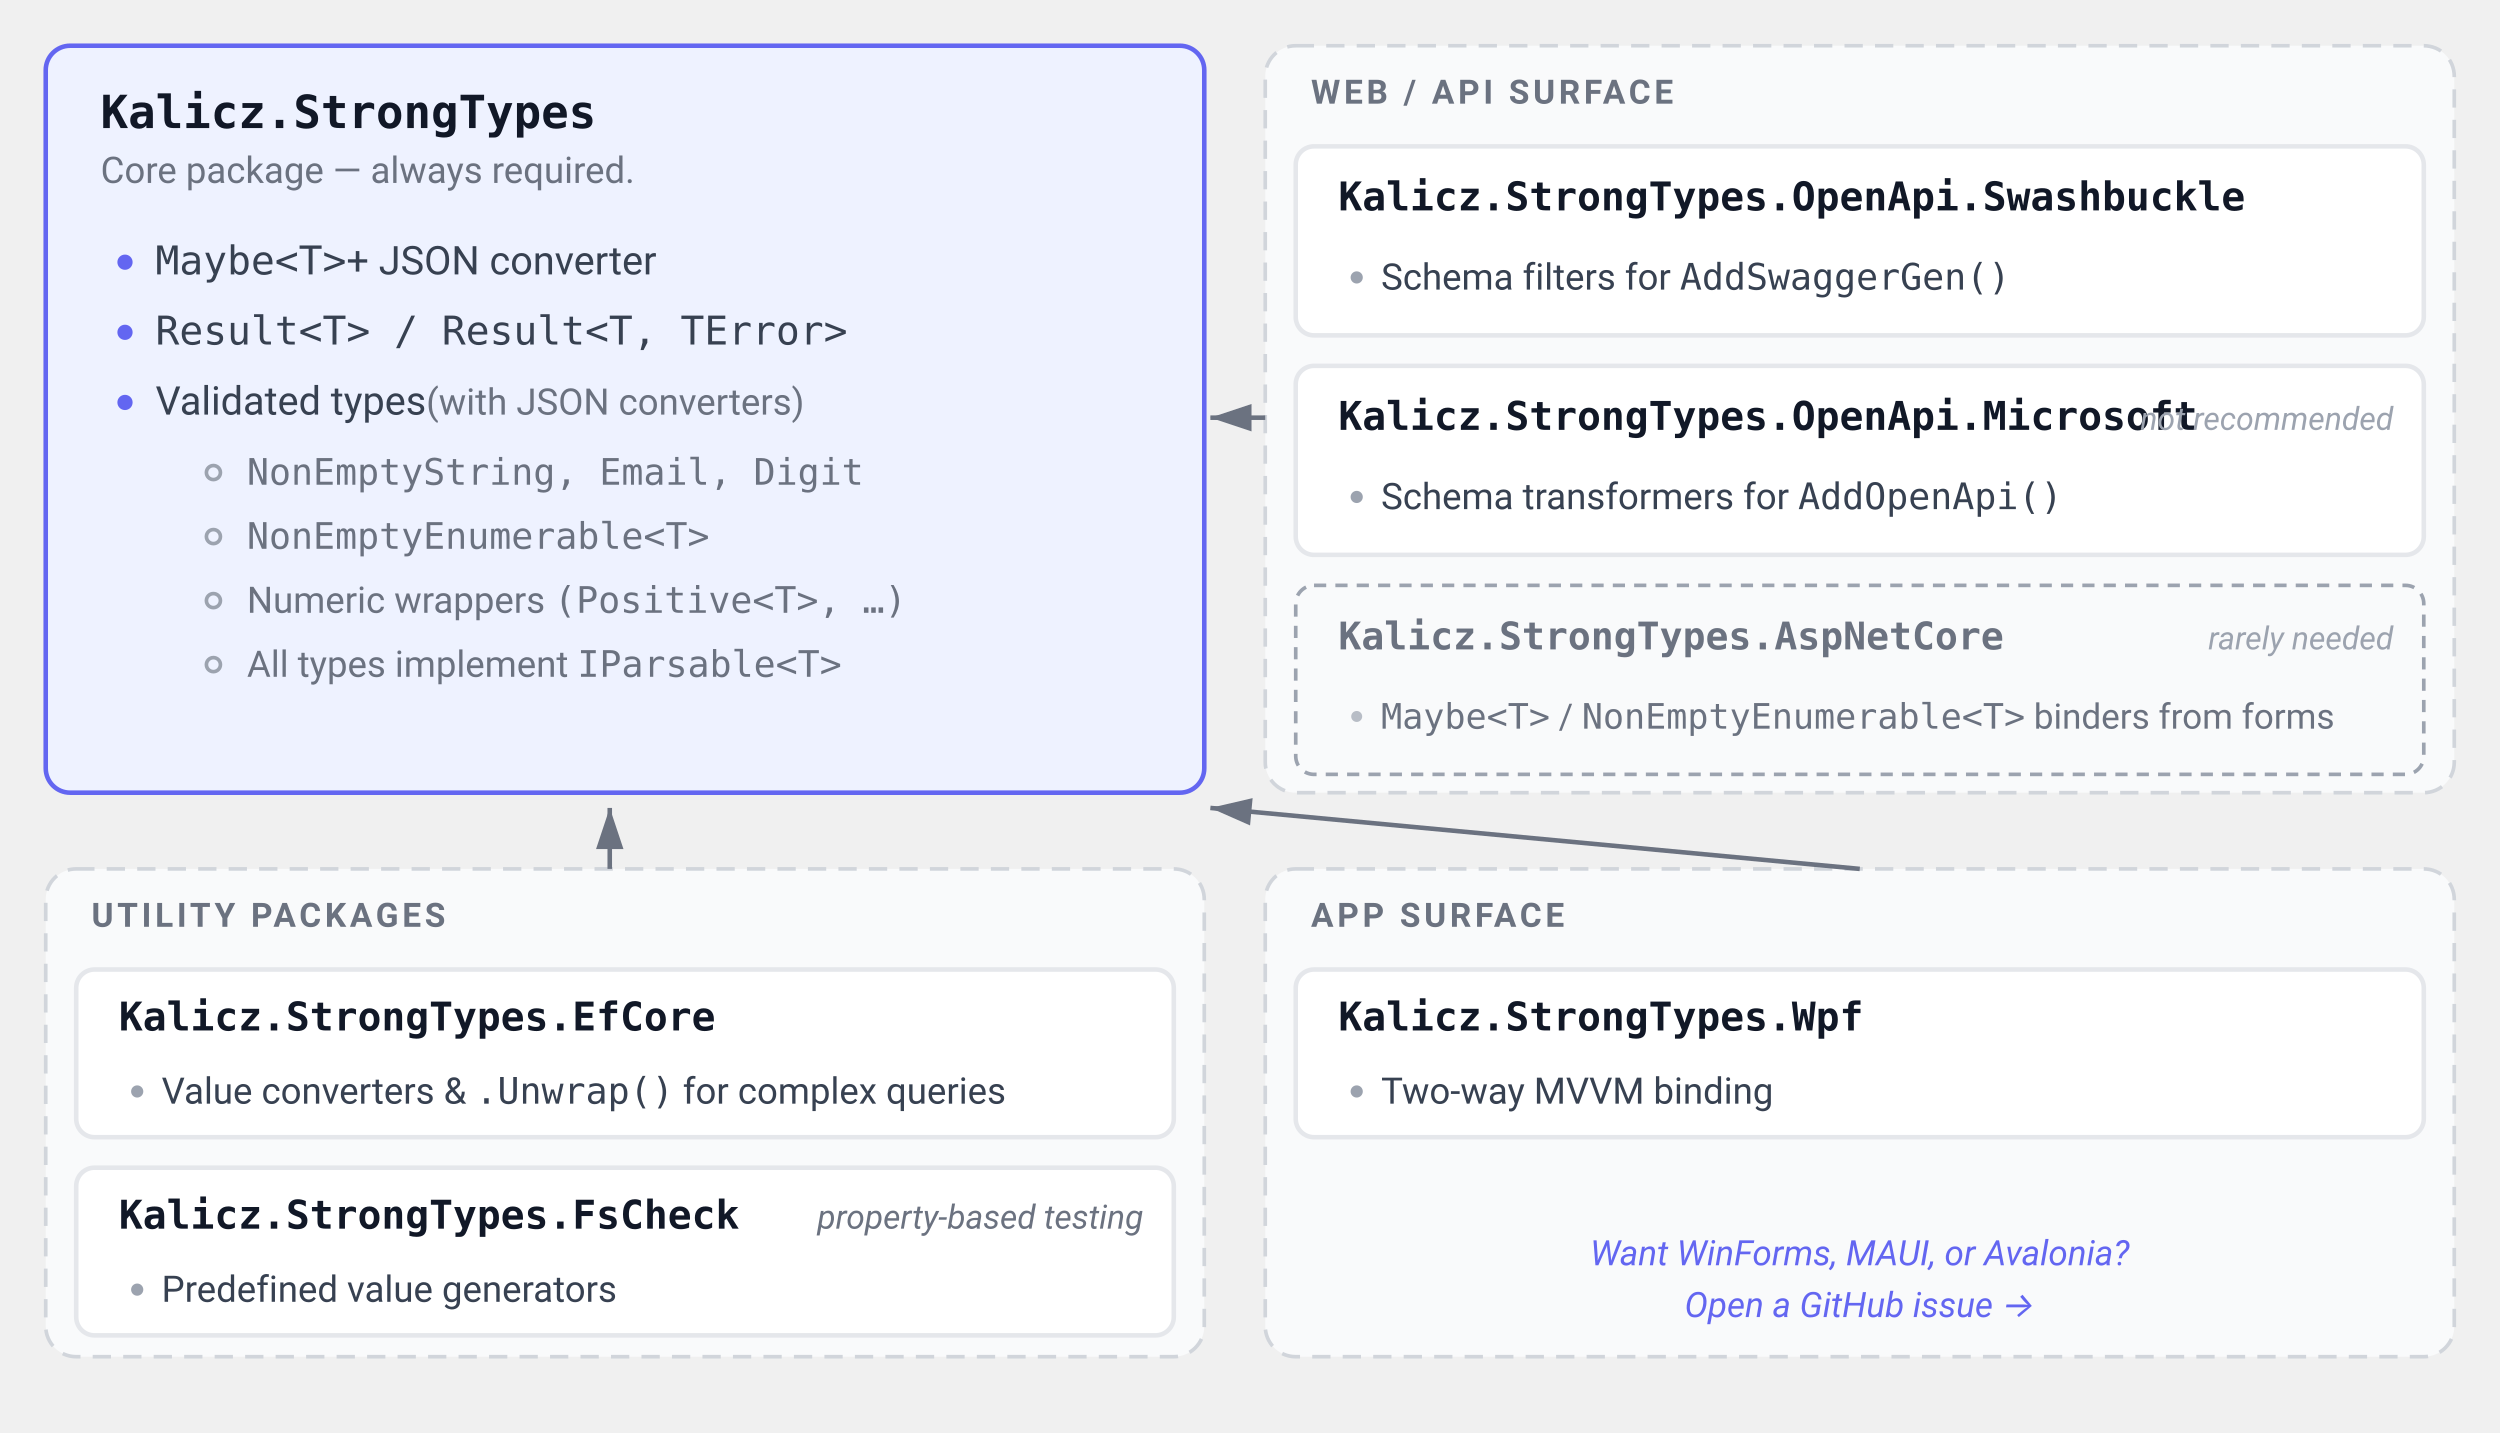
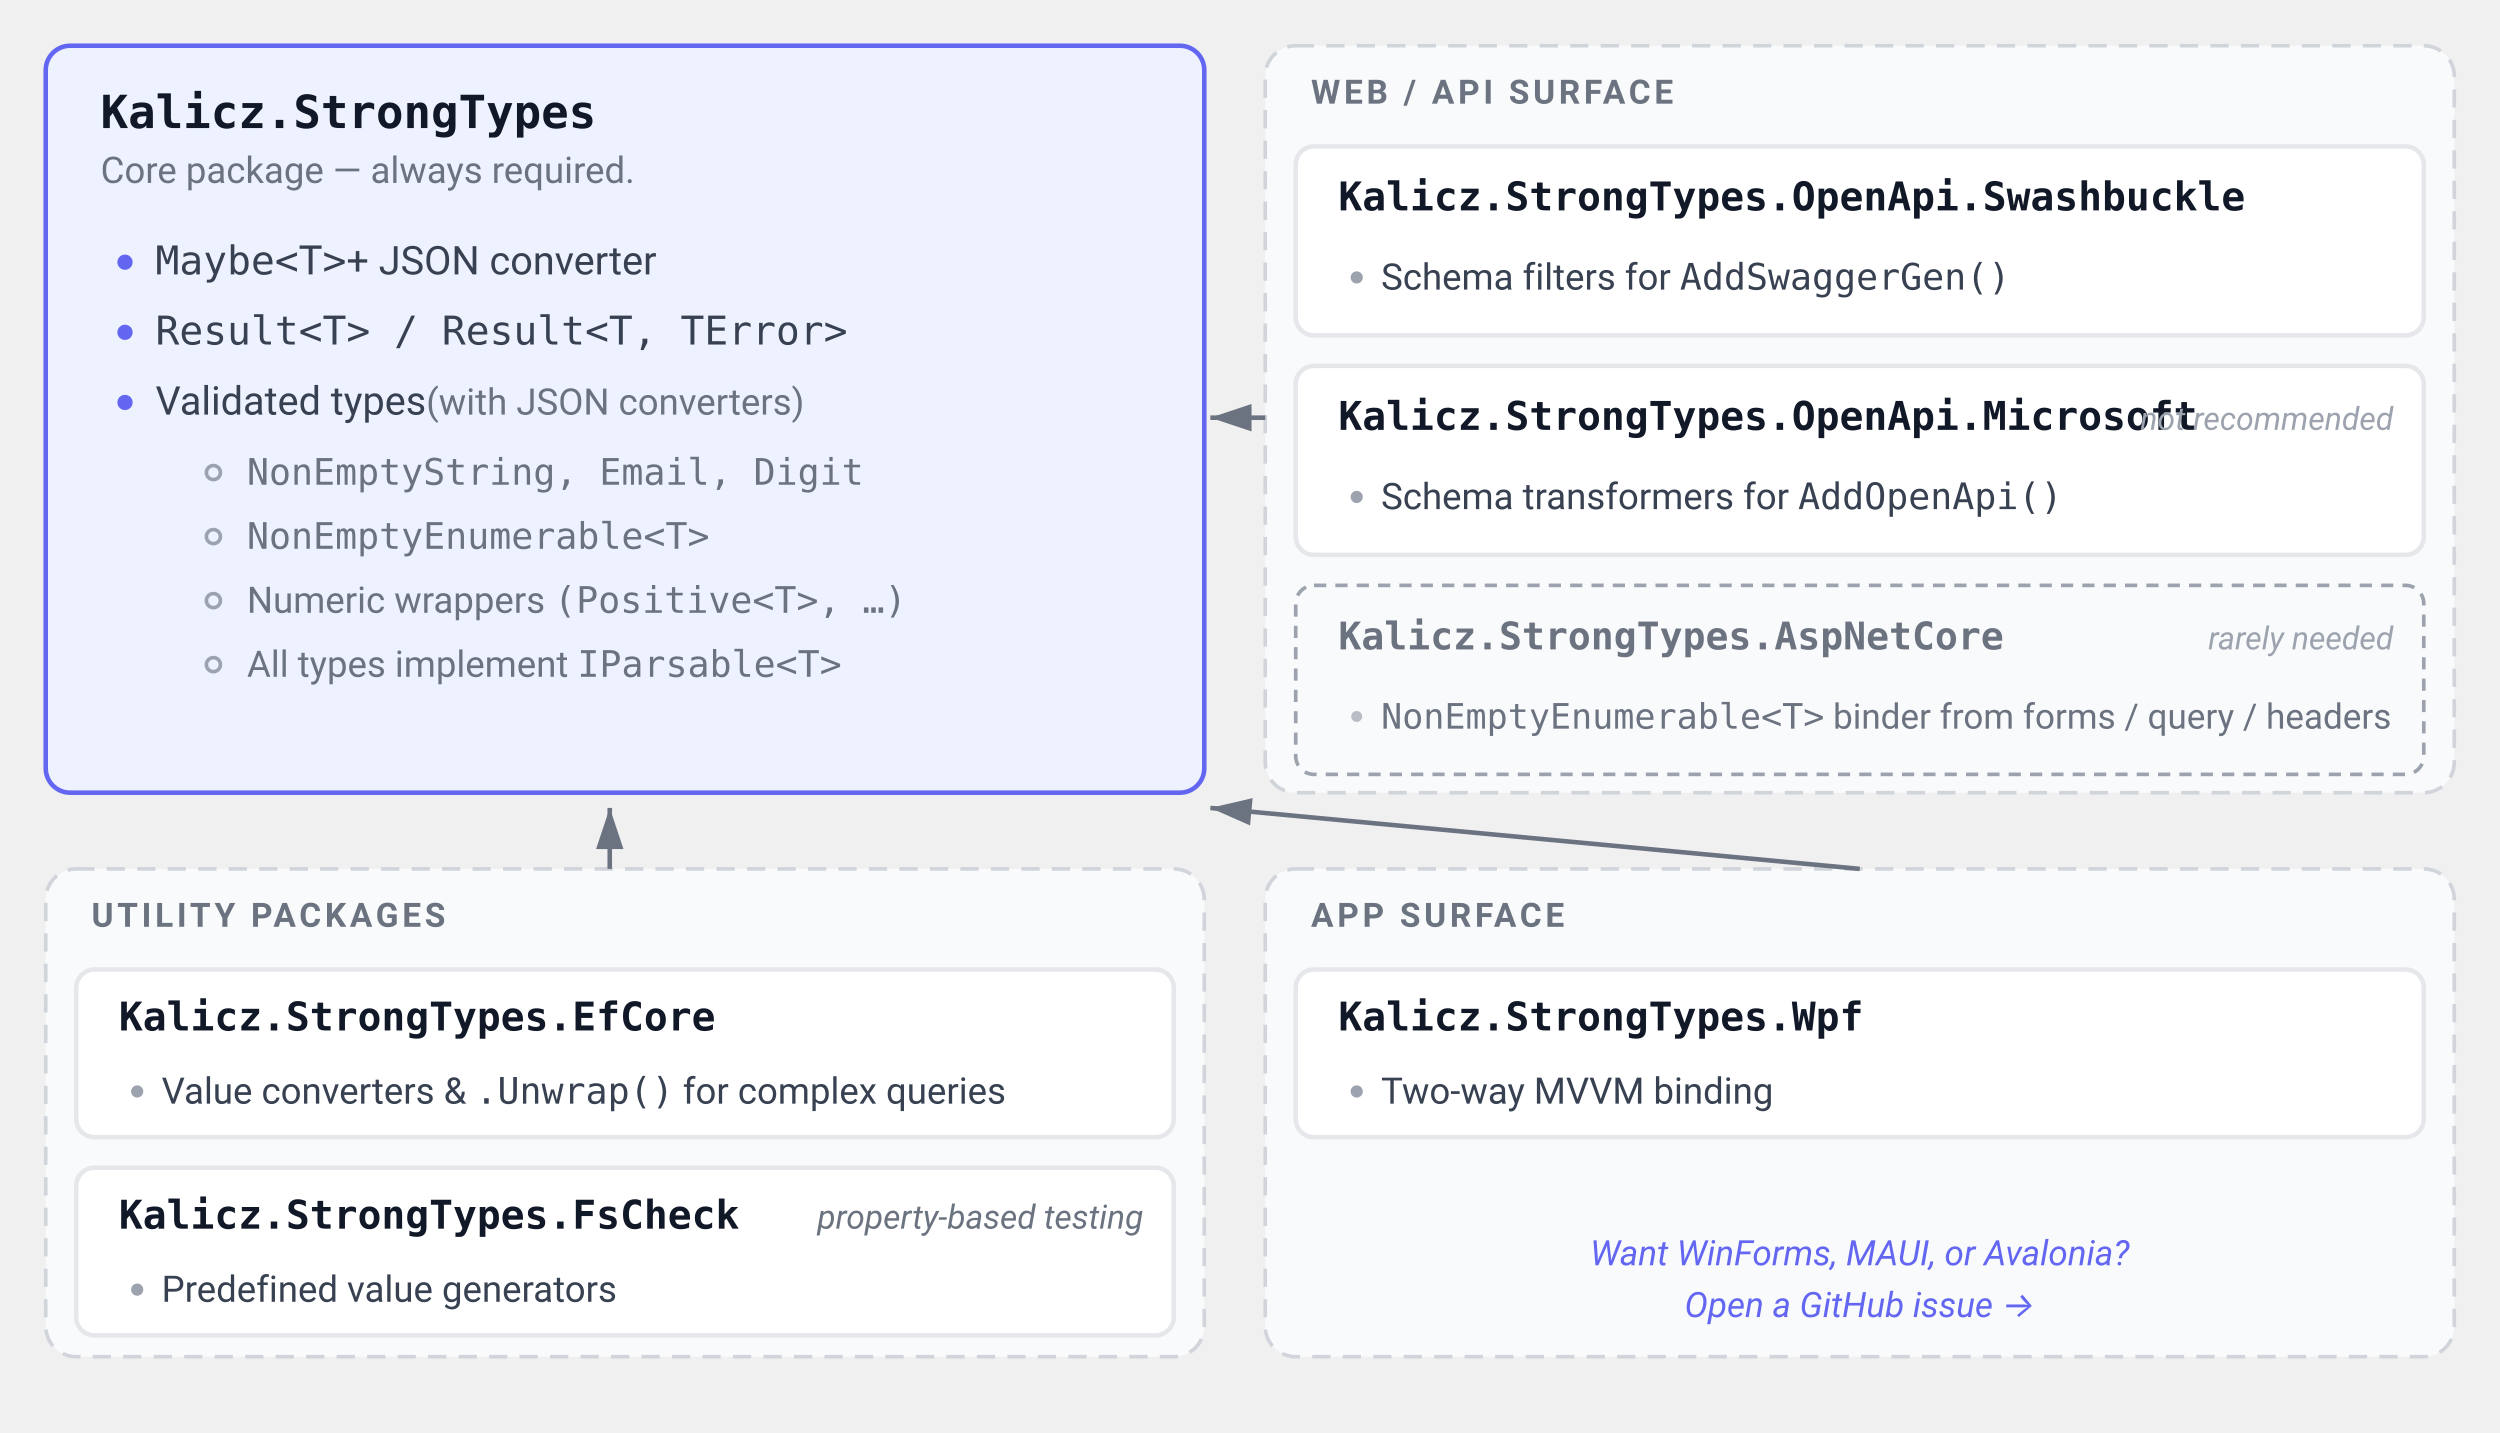
<svg xmlns="http://www.w3.org/2000/svg" class="dark" viewBox="0 0 820 470" role="img" aria-label="StrongTypes NuGet package layout">
  <style>
    .core-title   { font: 700 15px ui-monospace, SFMono-Regular, 'SF Mono', Menlo, Consolas, monospace; fill: #111827; }
    .card-title   { font: 600 13px ui-monospace, SFMono-Regular, 'SF Mono', Menlo, Consolas, monospace; fill: #111827; }
    .niche-title  { font: 600 12.5px ui-monospace, SFMono-Regular, 'SF Mono', Menlo, Consolas, monospace; fill: #6B7280; }
    .group-label  { font: 600 11px -apple-system, BlinkMacSystemFont, 'Segoe UI', Roboto, sans-serif; fill: #6B7280; letter-spacing: 1.2px; }

    .body         { font: 13px -apple-system, BlinkMacSystemFont, 'Segoe UI', Roboto, sans-serif; fill: #374151; }
    .body-mono    { font: 13px ui-monospace, SFMono-Regular, 'SF Mono', Menlo, Consolas, monospace; fill: #374151; }
    .sub-body     { font: 12px -apple-system, BlinkMacSystemFont, 'Segoe UI', Roboto, sans-serif; fill: #6B7280; }
    .sub-mono     { font: 12px ui-monospace, SFMono-Regular, 'SF Mono', Menlo, Consolas, monospace; fill: #6B7280; }
    .card-body    { font: 12px -apple-system, BlinkMacSystemFont, 'Segoe UI', Roboto, sans-serif; fill: #374151; }
    .niche-body   { font: 11.5px -apple-system, BlinkMacSystemFont, 'Segoe UI', Roboto, sans-serif; fill: #6B7280; }
    .niche-tag    { font: italic 10.5px -apple-system, BlinkMacSystemFont, 'Segoe UI', Roboto, sans-serif; fill: #9CA3AF; }
    .card-note    { font: italic 11px -apple-system, BlinkMacSystemFont, 'Segoe UI', Roboto, sans-serif; fill: #6B7280; }
    .cta-text     { font: italic 11.5px -apple-system, BlinkMacSystemFont, 'Segoe UI', Roboto, sans-serif; fill: #6366F1; }

    .bullet       { fill: #6366F1; }
    .sub-bullet   { fill: none; stroke: #9CA3AF; stroke-width: 1.2; }
    .sm-bullet    { fill: #9CA3AF; }
    .niche-bullet { fill: #9CA3AF; opacity: 0.7; }

    .core-bg      { fill: #EEF2FF; }
    .core-border  { stroke: #6366F1; }
    .card-bg      { fill: #FFFFFF; }
    .card-border  { stroke: #E5E7EB; }
    .group-bg     { fill: #F9FAFB; }
    .group-border { stroke: #D1D5DB; stroke-dasharray: 6 4; }
    .niche-bg     { fill: none; }
    .niche-border { stroke: #9CA3AF; stroke-dasharray: 4 3; }
    .arrow-line   { stroke: #6B7280; }

    :where(.dark) {
      .core-bg      { fill: #1a1d40; }
      .core-border  { stroke: #818CF8; }
      .card-bg      { fill: #161b22; }
      .card-border  { stroke: #30363d; }
      .group-bg     { fill: #11161d; }
      .group-border { stroke: #30363d; }
      .niche-bg     { fill: none; }
      .niche-border { stroke: #545b66; }
      .arrow-line   { stroke: #8b949e; }

      .core-title  { fill: #e6edf3; }
      .card-title  { fill: #e6edf3; }
      .niche-title { fill: #8b949e; }
      .group-label { fill: #8b949e; }
      .body        { fill: #c9d1d9; }
      .body-mono   { fill: #c9d1d9; }
      .sub-body    { fill: #8b949e; }
      .sub-mono    { fill: #8b949e; }
      .card-body   { fill: #c9d1d9; }
      .niche-body  { fill: #8b949e; }
      .niche-tag   { fill: #6e7681; }
      .card-note   { fill: #8b949e; }
      .cta-text    { fill: #A5B4FC; }

      .bullet       { fill: #A5B4FC; }
      .sub-bullet   { stroke: #6e7681; }
      .sm-bullet    { fill: #8b949e; }
      .niche-bullet { fill: #6e7681; }
    }
  </style>
  <defs>
    <marker id="pl-arrow" markerWidth="10" markerHeight="10" refX="9" refY="3" orient="auto" markerUnits="strokeWidth">
      <path d="M 0,0 L 9,3 L 0,6 z" fill="#6B7280" />
    </marker>
  </defs>
  <rect class="core-bg core-border" x="15" y="15" width="380" height="245" rx="8" stroke-width="1.5" />
  <text class="core-title" x="33" y="42">Kalicz.StrongTypes</text>
  <text class="sub-body" x="33" y="60">Core package — always required.</text>
  <circle class="bullet" cx="41" cy="86" r="2.5" />
  <text class="body-mono" x="51" y="90">Maybe&lt;T&gt;<tspan class="body"> + JSON converter</tspan>
  </text>
  <circle class="bullet" cx="41" cy="109" r="2.5" />
  <text class="body-mono" x="51" y="113">Result&lt;T&gt; / Result&lt;T, TError&gt;</text>
  <circle class="bullet" cx="41" cy="132" r="2.5" />
  <text class="body" x="51" y="136">Validated types<tspan class="sub-body"> (with JSON converters)</tspan>
  </text>
  <circle class="sub-bullet" cx="70" cy="155" r="2.3" />
  <text class="sub-mono" x="81" y="159">NonEmptyString, Email, Digit</text>
  <circle class="sub-bullet" cx="70" cy="176" r="2.3" />
  <text class="sub-mono" x="81" y="180">NonEmptyEnumerable&lt;T&gt;</text>
  <circle class="sub-bullet" cx="70" cy="197" r="2.3" />
  <text class="sub-body" x="81" y="201">Numeric wrappers <tspan font-family="ui-monospace, Menlo, Consolas, monospace">(Positive&lt;T&gt;, …)</tspan>
  </text>
  <circle class="sub-bullet" cx="70" cy="218" r="2.3" />
  <text class="sub-body" x="81" y="222">All types implement <tspan font-family="ui-monospace, Menlo, Consolas, monospace">IParsable&lt;T&gt;</tspan>
  </text>
  <rect class="group-bg group-border" x="415" y="15" width="390" height="245" rx="10" stroke-width="1.2" />
  <text class="group-label" x="430" y="34">WEB / API SURFACE</text>
  <rect class="card-bg card-border" x="425" y="48" width="370" height="62" rx="6" stroke-width="1.5" />
  <text class="card-title" x="439" y="69">Kalicz.StrongTypes.OpenApi.Swashbuckle</text>
  <circle class="sm-bullet" cx="445" cy="91" r="2" />
  <text class="card-body" x="453" y="95">Schema filters for <tspan font-family="ui-monospace, Menlo, Consolas, monospace">AddSwaggerGen()</tspan>
  </text>
  <rect class="card-bg card-border" x="425" y="120" width="370" height="62" rx="6" stroke-width="1.5" />
  <text class="card-title" x="439" y="141">Kalicz.StrongTypes.OpenApi.Microsoft</text>
  <text class="niche-tag" x="785" y="141" text-anchor="end">not recommended</text>
  <circle class="sm-bullet" cx="445" cy="163" r="2" />
  <text class="card-body" x="453" y="167">Schema transformers for <tspan font-family="ui-monospace, Menlo, Consolas, monospace">AddOpenApi()</tspan>
  </text>
  <rect class="niche-bg niche-border" x="425" y="192" width="370" height="62" rx="6" stroke-width="1.2" />
  <text class="niche-title" x="439" y="213">Kalicz.StrongTypes.AspNetCore</text>
  <text class="niche-tag" x="785" y="213" text-anchor="end">rarely needed</text>
  <circle class="niche-bullet" cx="445" cy="235" r="1.8" />
  <text class="niche-body" x="453" y="239">
-     <tspan font-family="ui-monospace, Menlo, Consolas, monospace">Maybe&lt;T&gt;</tspan> / <tspan font-family="ui-monospace, Menlo, Consolas, monospace">NonEmptyEnumerable&lt;T&gt;</tspan> binders from forms</text>
+     <tspan font-family="ui-monospace, Menlo, Consolas, monospace">NonEmptyEnumerable&lt;T&gt;</tspan> binder from forms / query / headers</text>
  <rect class="group-bg group-border" x="15" y="285" width="380" height="160" rx="10" stroke-width="1.2" />
  <text class="group-label" x="30" y="304">UTILITY PACKAGES</text>
  <rect class="card-bg card-border" x="25" y="318" width="360" height="55" rx="6" stroke-width="1.5" />
  <text class="card-title" x="39" y="338">Kalicz.StrongTypes.EfCore</text>
  <circle class="sm-bullet" cx="45" cy="358" r="2" />
  <text class="card-body" x="53" y="362">Value converters &amp; <tspan font-family="ui-monospace, Menlo, Consolas, monospace">.Unwrap()</tspan> for complex queries</text>
  <rect class="card-bg card-border" x="25" y="383" width="360" height="55" rx="6" stroke-width="1.5" />
  <text class="card-title" x="39" y="403">Kalicz.StrongTypes.FsCheck</text>
  <text class="card-note" x="375" y="403" text-anchor="end">property-based testing</text>
  <circle class="sm-bullet" cx="45" cy="423" r="2" />
  <text class="card-body" x="53" y="427">Predefined value generators</text>
  <rect class="group-bg group-border" x="415" y="285" width="390" height="160" rx="10" stroke-width="1.2" />
  <text class="group-label" x="430" y="304">APP SURFACE</text>
  <rect class="card-bg card-border" x="425" y="318" width="370" height="55" rx="6" stroke-width="1.5" />
  <text class="card-title" x="439" y="338">Kalicz.StrongTypes.Wpf</text>
  <circle class="sm-bullet" cx="445" cy="358" r="2" />
  <text class="card-body" x="453" y="362">Two-way MVVM binding</text>
  <a href="https://github.com/KaliCZ/StrongTypes/issues/new" target="_blank">
    <text class="cta-text" x="610" y="415" text-anchor="middle">Want WinForms, MAUI, or Avalonia?</text>
    <text class="cta-text" x="610" y="432" text-anchor="middle">Open a GitHub issue →</text>
  </a>
  <line class="arrow-line" x1="415" y1="137" x2="397" y2="137" stroke-width="1.5" marker-end="url(#pl-arrow)" />
  <line class="arrow-line" x1="200" y1="285" x2="200" y2="265" stroke-width="1.5" marker-end="url(#pl-arrow)" />
  <line class="arrow-line" x1="610" y1="285" x2="397" y2="265" stroke-width="1.5" marker-end="url(#pl-arrow)" />
</svg>
